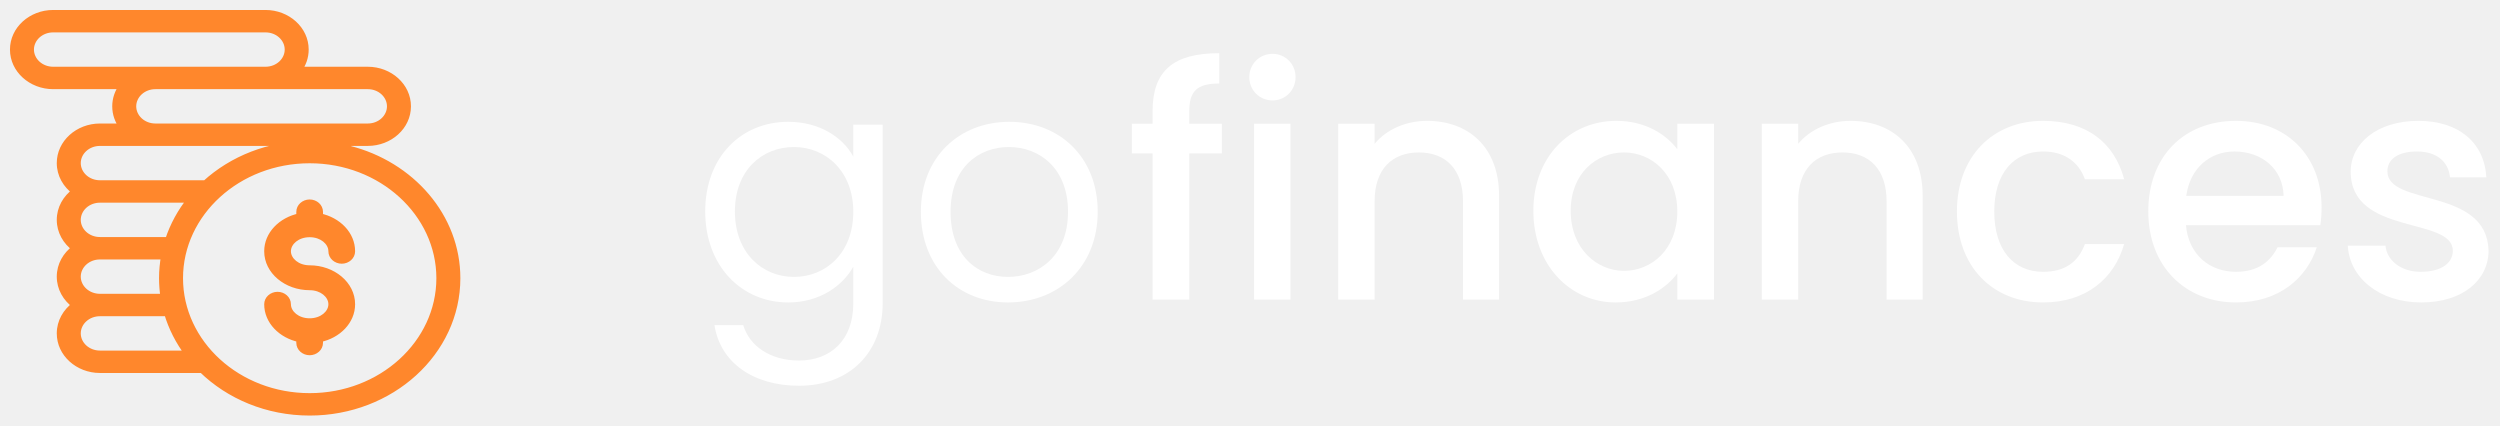
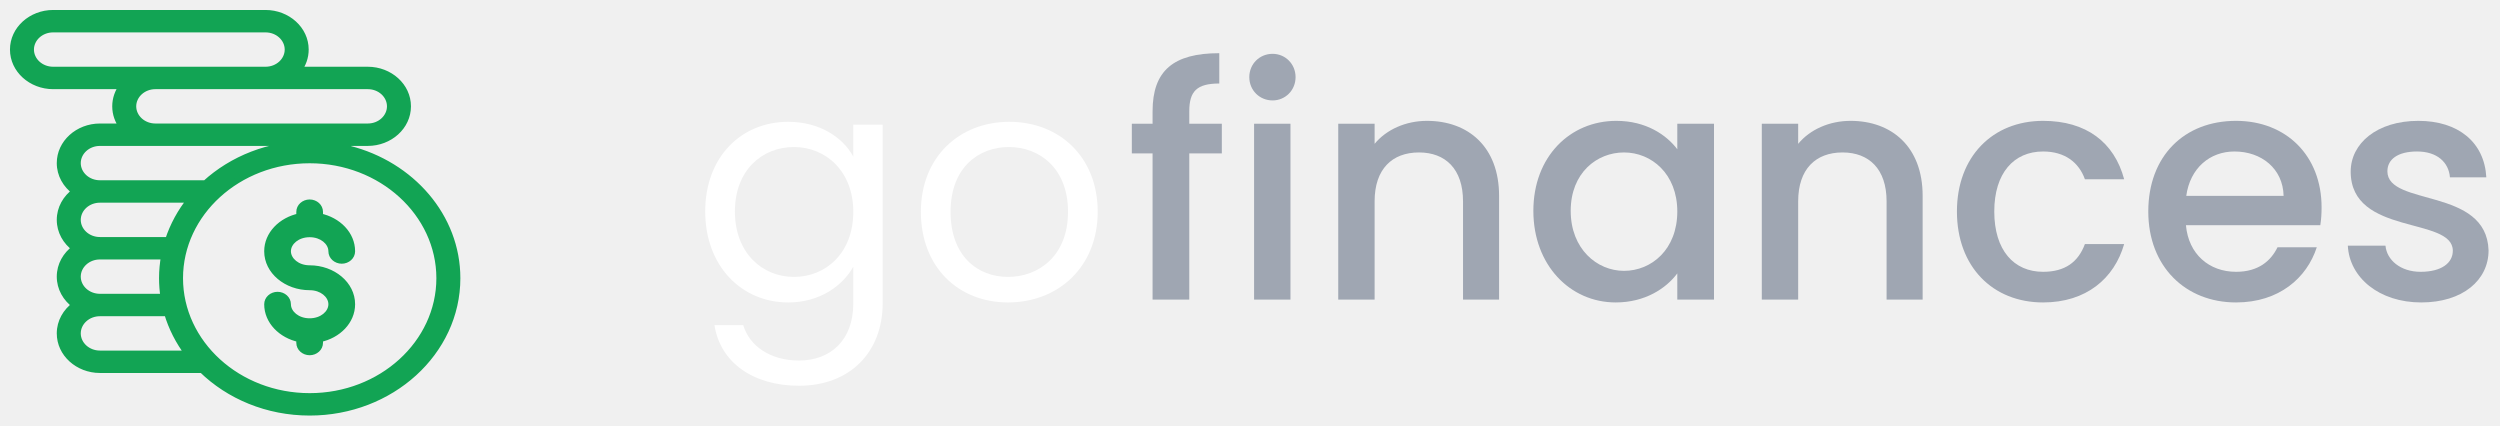
<svg xmlns="http://www.w3.org/2000/svg" width="188" height="32" viewBox="0 0 188 32" fill="none">
-   <path fill-rule="evenodd" clip-rule="evenodd" d="M25.959 10.723C26.072 10.874 26.169 11.036 26.249 11.208C30.926 12.388 34.369 16.296 34.369 20.921C34.369 26.479 29.398 31 23.289 31C20.1 31 17.221 29.767 15.198 27.798H7.517C5.864 27.798 4.519 26.575 4.519 25.071C4.519 24.207 4.963 23.437 5.654 22.937C4.963 22.437 4.519 21.666 4.519 20.802C4.519 19.939 4.963 19.168 5.654 18.668C4.963 18.168 4.519 17.397 4.519 16.534C4.519 15.67 4.963 14.899 5.654 14.399C4.963 13.899 4.519 13.129 4.519 12.265C4.519 10.761 5.864 9.538 7.517 9.538H9.217C8.885 9.099 8.69 8.568 8.69 7.996C8.69 7.424 8.885 6.893 9.217 6.455H3.998C2.345 6.455 1 5.231 1 3.727C1 2.223 2.345 1 3.998 1H19.965C21.618 1 22.963 2.223 22.963 3.727C22.963 4.299 22.768 4.83 22.437 5.269H27.656C29.309 5.269 30.654 6.492 30.654 7.996C30.654 9.5 29.309 10.723 27.656 10.723H25.959ZM29.35 7.996C29.35 7.146 28.59 6.455 27.656 6.455H11.688C10.754 6.455 9.994 7.146 9.994 7.996C9.994 8.846 10.754 9.538 11.688 9.538H23.485H27.656C28.59 9.538 29.35 8.846 29.35 7.996ZM2.303 3.727C2.303 4.577 3.064 5.269 3.998 5.269H19.965C20.9 5.269 21.66 4.577 21.66 3.727C21.66 2.877 20.9 2.186 19.965 2.186H3.998C3.064 2.186 2.303 2.877 2.303 3.727ZM23.485 10.723H7.517C6.583 10.723 5.823 11.415 5.823 12.265C5.823 13.115 6.583 13.806 7.517 13.806H15.449C17.456 11.976 20.23 10.842 23.289 10.842C23.604 10.842 23.916 10.855 24.224 10.878C23.999 10.779 23.747 10.723 23.485 10.723ZM14.335 14.992H7.517C6.583 14.992 5.823 15.684 5.823 16.534C5.823 17.384 6.583 18.075 7.517 18.075H12.66C13.024 16.954 13.595 15.914 14.335 14.992ZM12.361 19.261H7.517C6.583 19.261 5.823 19.952 5.823 20.802C5.823 21.652 6.583 22.344 7.517 22.344H12.321C12.248 21.879 12.21 21.404 12.21 20.921C12.21 20.355 12.262 19.801 12.361 19.261ZM5.823 25.071C5.823 25.921 6.583 26.613 7.517 26.613H14.151C13.45 25.684 12.916 24.645 12.587 23.53H7.517C6.583 23.53 5.823 24.221 5.823 25.071ZM13.513 20.921C13.513 25.825 17.899 29.814 23.289 29.814C28.68 29.814 33.065 25.825 33.065 20.921C33.065 16.017 28.68 12.028 23.289 12.028C17.899 12.028 13.513 16.017 13.513 20.921ZM21.627 18.895C21.627 19.615 22.371 20.201 23.286 20.201C25.033 20.201 26.454 21.403 26.454 22.88C26.454 24.137 25.424 25.194 24.04 25.481V25.778C24.04 26.157 23.703 26.464 23.286 26.464C22.87 26.464 22.532 26.157 22.532 25.778V25.481C21.148 25.194 20.118 24.137 20.118 22.88C20.118 22.501 20.456 22.194 20.873 22.194C21.289 22.194 21.627 22.501 21.627 22.88C21.627 23.6 22.371 24.186 23.286 24.186C24.201 24.186 24.945 23.6 24.945 22.88C24.945 22.159 24.201 21.573 23.286 21.573C21.539 21.573 20.118 20.372 20.118 18.895C20.118 17.637 21.148 16.58 22.532 16.293V15.936C22.532 15.557 22.87 15.25 23.286 15.25C23.703 15.25 24.04 15.557 24.04 15.936V16.293C25.424 16.58 26.454 17.637 26.454 18.895C26.454 19.273 26.116 19.581 25.7 19.581C25.283 19.581 24.945 19.273 24.945 18.895C24.945 18.174 24.201 17.588 23.286 17.588C22.371 17.588 21.627 18.174 21.627 18.895Z" fill="#FF872C" />
-   <path d="M26.249 11.208L26.022 11.312L26.072 11.421L26.187 11.45L26.249 11.208ZM25.959 10.723V10.473H25.458L25.759 10.874L25.959 10.723ZM15.198 27.798L15.372 27.619L15.3 27.548H15.198V27.798ZM5.654 22.937L5.801 23.139L6.081 22.937L5.801 22.734L5.654 22.937ZM5.654 18.668L5.801 18.87L6.081 18.668L5.801 18.465L5.654 18.668ZM5.654 14.399L5.801 14.602L6.081 14.399L5.801 14.197L5.654 14.399ZM9.217 9.538V9.788H9.72L9.416 9.387L9.217 9.538ZM9.217 6.455L9.416 6.605L9.719 6.205H9.217V6.455ZM22.437 5.269L22.237 5.118L21.934 5.519H22.437V5.269ZM15.449 13.806V14.056H15.546L15.617 13.991L15.449 13.806ZM24.224 10.878L24.205 11.127L24.325 10.649L24.224 10.878ZM14.335 14.992L14.53 15.149L14.857 14.742H14.335V14.992ZM12.66 18.075V18.325H12.842L12.898 18.152L12.66 18.075ZM12.361 19.261L12.607 19.306L12.661 19.011H12.361V19.261ZM12.321 22.344V22.594H12.613L12.568 22.305L12.321 22.344ZM14.151 26.613V26.863H14.652L14.35 26.462L14.151 26.613ZM12.587 23.53L12.827 23.459L12.774 23.28H12.587V23.53ZM24.04 25.481L23.99 25.236L23.79 25.278V25.481H24.04ZM22.532 25.481H22.782V25.278L22.583 25.236L22.532 25.481ZM22.532 16.293L22.583 16.538L22.782 16.497V16.293H22.532ZM24.04 16.293H23.79V16.497L23.99 16.538L24.04 16.293ZM26.476 11.103C26.389 10.915 26.282 10.737 26.159 10.573L25.759 10.874C25.862 11.01 25.95 11.157 26.022 11.312L26.476 11.103ZM34.619 20.921C34.619 16.164 31.08 12.169 26.31 10.965L26.187 11.45C30.771 12.607 34.119 16.427 34.119 20.921H34.619ZM23.289 31.25C29.514 31.25 34.619 26.638 34.619 20.921H34.119C34.119 26.319 29.283 30.75 23.289 30.75V31.25ZM15.024 27.977C17.094 29.992 20.035 31.25 23.289 31.25V30.75C20.164 30.75 17.349 29.542 15.372 27.619L15.024 27.977ZM7.517 28.048H15.198V27.548H7.517V28.048ZM4.269 25.071C4.269 26.735 5.749 28.048 7.517 28.048V27.548C5.98 27.548 4.769 26.415 4.769 25.071H4.269ZM5.508 22.734C4.76 23.276 4.269 24.118 4.269 25.071H4.769C4.769 24.297 5.167 23.598 5.801 23.139L5.508 22.734ZM4.269 20.802C4.269 21.756 4.76 22.598 5.508 23.139L5.801 22.734C5.167 22.275 4.769 21.576 4.769 20.802H4.269ZM5.508 18.465C4.76 19.007 4.269 19.849 4.269 20.802H4.769C4.769 20.028 5.167 19.329 5.801 18.87L5.508 18.465ZM4.269 16.534C4.269 17.487 4.76 18.329 5.508 18.87L5.801 18.465C5.167 18.007 4.769 17.308 4.769 16.534H4.269ZM5.508 14.197C4.76 14.738 4.269 15.58 4.269 16.534H4.769C4.769 15.759 5.167 15.06 5.801 14.602L5.508 14.197ZM4.269 12.265C4.269 13.218 4.76 14.06 5.508 14.602L5.801 14.197C5.167 13.738 4.769 13.039 4.769 12.265H4.269ZM7.517 9.288C5.749 9.288 4.269 10.601 4.269 12.265H4.769C4.769 10.921 5.98 9.788 7.517 9.788V9.288ZM9.217 9.288H7.517V9.788H9.217V9.288ZM8.44 7.996C8.44 8.626 8.655 9.209 9.018 9.688L9.416 9.387C9.115 8.988 8.94 8.509 8.94 7.996H8.44ZM9.018 6.304C8.655 6.783 8.44 7.366 8.44 7.996H8.94C8.94 7.483 9.115 7.004 9.416 6.605L9.018 6.304ZM3.998 6.705H9.217V6.205H3.998V6.705ZM0.75 3.727C0.75 5.391 2.23 6.705 3.998 6.705V6.205C2.46 6.205 1.25 5.071 1.25 3.727H0.75ZM3.998 0.75C2.23 0.75 0.75 2.064 0.75 3.727H1.25C1.25 2.383 2.46 1.25 3.998 1.25V0.75ZM19.965 0.75H3.998V1.25H19.965V0.75ZM23.213 3.727C23.213 2.064 21.734 0.75 19.965 0.75V1.25C21.503 1.25 22.713 2.383 22.713 3.727H23.213ZM22.636 5.42C22.998 4.94 23.213 4.357 23.213 3.727H22.713C22.713 4.241 22.539 4.719 22.237 5.118L22.636 5.42ZM27.656 5.019H22.437V5.519H27.656V5.019ZM30.904 7.996C30.904 6.332 29.424 5.019 27.656 5.019V5.519C29.194 5.519 30.404 6.652 30.404 7.996H30.904ZM27.656 10.973C29.424 10.973 30.904 9.66 30.904 7.996H30.404C30.404 9.34 29.194 10.473 27.656 10.473V10.973ZM25.959 10.973H27.656V10.473H25.959V10.973ZM27.656 6.705C28.475 6.705 29.1 7.306 29.1 7.996H29.6C29.6 6.986 28.706 6.205 27.656 6.205V6.705ZM11.688 6.705H27.656V6.205H11.688V6.705ZM10.244 7.996C10.244 7.306 10.869 6.705 11.688 6.705V6.205C10.639 6.205 9.744 6.986 9.744 7.996H10.244ZM11.688 9.288C10.869 9.288 10.244 8.686 10.244 7.996H9.744C9.744 9.006 10.639 9.788 11.688 9.788V9.288ZM23.485 9.288H11.688V9.788H23.485V9.288ZM27.656 9.288H23.485V9.788H27.656V9.288ZM29.1 7.996C29.1 8.686 28.475 9.288 27.656 9.288V9.788C28.706 9.788 29.6 9.006 29.6 7.996H29.1ZM3.998 5.019C3.179 5.019 2.553 4.417 2.553 3.727H2.053C2.053 4.737 2.948 5.519 3.998 5.519V5.019ZM19.965 5.019H3.998V5.519H19.965V5.019ZM21.41 3.727C21.41 4.417 20.785 5.019 19.965 5.019V5.519C21.015 5.519 21.91 4.737 21.91 3.727H21.41ZM19.965 2.436C20.785 2.436 21.41 3.037 21.41 3.727H21.91C21.91 2.718 21.015 1.936 19.965 1.936V2.436ZM3.998 2.436H19.965V1.936H3.998V2.436ZM2.553 3.727C2.553 3.037 3.179 2.436 3.998 2.436V1.936C2.948 1.936 2.053 2.718 2.053 3.727H2.553ZM7.517 10.973H23.485V10.473H7.517V10.973ZM6.073 12.265C6.073 11.575 6.698 10.973 7.517 10.973V10.473C6.468 10.473 5.573 11.255 5.573 12.265H6.073ZM7.517 13.556C6.698 13.556 6.073 12.955 6.073 12.265H5.573C5.573 13.275 6.468 14.056 7.517 14.056V13.556ZM15.449 13.556H7.517V14.056H15.449V13.556ZM23.289 10.592C20.168 10.592 17.334 11.749 15.28 13.622L15.617 13.991C17.578 12.203 20.292 11.092 23.289 11.092V10.592ZM24.243 10.629C23.929 10.605 23.611 10.592 23.289 10.592V11.092C23.598 11.092 23.903 11.104 24.205 11.127L24.243 10.629ZM23.485 10.973C23.712 10.973 23.929 11.021 24.123 11.107L24.325 10.649C24.068 10.536 23.782 10.473 23.485 10.473V10.973ZM7.517 15.242H14.335V14.742H7.517V15.242ZM6.073 16.534C6.073 15.843 6.698 15.242 7.517 15.242V14.742C6.468 14.742 5.573 15.524 5.573 16.534H6.073ZM7.517 17.825C6.698 17.825 6.073 17.224 6.073 16.534H5.573C5.573 17.543 6.468 18.325 7.517 18.325V17.825ZM12.66 17.825H7.517V18.325H12.66V17.825ZM14.14 14.836C13.383 15.78 12.796 16.847 12.422 17.998L12.898 18.152C13.252 17.061 13.809 16.048 14.53 15.149L14.14 14.836ZM7.517 19.511H12.361V19.011H7.517V19.511ZM6.073 20.802C6.073 20.112 6.698 19.511 7.517 19.511V19.011C6.468 19.011 5.573 19.793 5.573 20.802H6.073ZM7.517 22.094C6.698 22.094 6.073 21.492 6.073 20.802H5.573C5.573 21.812 6.468 22.594 7.517 22.594V22.094ZM12.321 22.094H7.517V22.594H12.321V22.094ZM11.96 20.921C11.96 21.417 11.999 21.905 12.074 22.382L12.568 22.305C12.497 21.853 12.46 21.391 12.46 20.921H11.96ZM12.115 19.216C12.014 19.771 11.96 20.34 11.96 20.921H12.46C12.46 20.371 12.511 19.832 12.607 19.306L12.115 19.216ZM7.517 26.363C6.698 26.363 6.073 25.761 6.073 25.071H5.573C5.573 26.081 6.468 26.863 7.517 26.863V26.363ZM14.151 26.363H7.517V26.863H14.151V26.363ZM12.347 23.6C12.685 24.746 13.233 25.812 13.951 26.763L14.35 26.462C13.667 25.557 13.147 24.544 12.827 23.459L12.347 23.6ZM7.517 23.78H12.587V23.28H7.517V23.78ZM6.073 25.071C6.073 24.381 6.698 23.78 7.517 23.78V23.28C6.468 23.28 5.573 24.061 5.573 25.071H6.073ZM23.289 29.564C18.014 29.564 13.763 25.665 13.763 20.921H13.263C13.263 25.985 17.784 30.064 23.289 30.064V29.564ZM32.815 20.921C32.815 25.665 28.564 29.564 23.289 29.564V30.064C28.795 30.064 33.315 25.985 33.315 20.921H32.815ZM23.289 12.278C28.564 12.278 32.815 16.177 32.815 20.921H33.315C33.315 15.857 28.795 11.778 23.289 11.778V12.278ZM13.763 20.921C13.763 16.177 18.014 12.278 23.289 12.278V11.778C17.784 11.778 13.263 15.857 13.263 20.921H13.763ZM23.286 19.951C22.45 19.951 21.877 19.424 21.877 18.895H21.377C21.377 19.805 22.292 20.451 23.286 20.451V19.951ZM26.704 22.88C26.704 21.227 25.13 19.951 23.286 19.951V20.451C24.936 20.451 26.204 21.578 26.204 22.88H26.704ZM24.091 25.726C25.559 25.422 26.704 24.285 26.704 22.88H26.204C26.204 23.989 25.289 24.967 23.99 25.236L24.091 25.726ZM24.29 25.778V25.481H23.79V25.778H24.29ZM23.286 26.714C23.818 26.714 24.29 26.316 24.29 25.778H23.79C23.79 25.997 23.587 26.214 23.286 26.214V26.714ZM22.282 25.778C22.282 26.316 22.754 26.714 23.286 26.714V26.214C22.985 26.214 22.782 25.997 22.782 25.778H22.282ZM22.282 25.481V25.778H22.782V25.481H22.282ZM19.868 22.88C19.868 24.285 21.013 25.422 22.481 25.726L22.583 25.236C21.283 24.967 20.368 23.989 20.368 22.88H19.868ZM20.873 21.944C20.341 21.944 19.868 22.341 19.868 22.88H20.368C20.368 22.661 20.571 22.444 20.873 22.444V21.944ZM21.877 22.88C21.877 22.341 21.404 21.944 20.873 21.944V22.444C21.174 22.444 21.377 22.661 21.377 22.88H21.877ZM23.286 23.936C22.45 23.936 21.877 23.41 21.877 22.88H21.377C21.377 23.791 22.292 24.436 23.286 24.436V23.936ZM24.695 22.88C24.695 23.41 24.122 23.936 23.286 23.936V24.436C24.28 24.436 25.195 23.791 25.195 22.88H24.695ZM23.286 21.823C24.122 21.823 24.695 22.35 24.695 22.88H25.195C25.195 21.969 24.28 21.323 23.286 21.323V21.823ZM19.868 18.895C19.868 20.547 21.442 21.823 23.286 21.823V21.323C21.637 21.323 20.368 20.196 20.368 18.895H19.868ZM22.481 16.048C21.013 16.353 19.868 17.489 19.868 18.895H20.368C20.368 17.785 21.283 16.807 22.583 16.538L22.481 16.048ZM22.282 15.936V16.293H22.782V15.936H22.282ZM23.286 15C22.754 15 22.282 15.397 22.282 15.936H22.782C22.782 15.717 22.985 15.5 23.286 15.5V15ZM24.29 15.936C24.29 15.397 23.818 15 23.286 15V15.5C23.587 15.5 23.79 15.717 23.79 15.936H24.29ZM24.29 16.293V15.936H23.79V16.293H24.29ZM26.704 18.895C26.704 17.489 25.559 16.353 24.091 16.048L23.99 16.538C25.289 16.807 26.204 17.785 26.204 18.895H26.704ZM25.7 19.831C26.232 19.831 26.704 19.433 26.704 18.895H26.204C26.204 19.113 26.001 19.331 25.7 19.331V19.831ZM24.695 18.895C24.695 19.433 25.168 19.831 25.7 19.831V19.331C25.398 19.331 25.195 19.113 25.195 18.895H24.695ZM23.286 17.838C24.122 17.838 24.695 18.364 24.695 18.895H25.195C25.195 17.984 24.28 17.338 23.286 17.338V17.838ZM21.877 18.895C21.877 18.364 22.45 17.838 23.286 17.838V17.338C22.292 17.338 21.377 17.984 21.377 18.895H21.877Z" fill="#FF872C" />
+   <path fill-rule="evenodd" clip-rule="evenodd" d="M25.959 10.723C26.072 10.874 26.169 11.036 26.249 11.208C30.926 12.388 34.369 16.296 34.369 20.921C34.369 26.479 29.398 31 23.289 31C20.1 31 17.221 29.767 15.198 27.798H7.517C5.864 27.798 4.519 26.575 4.519 25.071C4.519 24.207 4.963 23.437 5.654 22.937C4.963 22.437 4.519 21.666 4.519 20.802C4.519 19.939 4.963 19.168 5.654 18.668C4.963 18.168 4.519 17.397 4.519 16.534C4.519 15.67 4.963 14.899 5.654 14.399C4.963 13.899 4.519 13.129 4.519 12.265C4.519 10.761 5.864 9.538 7.517 9.538H9.217C8.885 9.099 8.69 8.568 8.69 7.996C8.69 7.424 8.885 6.893 9.217 6.455H3.998C2.345 6.455 1 5.231 1 3.727C1 2.223 2.345 1 3.998 1H19.965C21.618 1 22.963 2.223 22.963 3.727C22.963 4.299 22.768 4.83 22.437 5.269H27.656C29.309 5.269 30.654 6.492 30.654 7.996C30.654 9.5 29.309 10.723 27.656 10.723H25.959ZM29.35 7.996C29.35 7.146 28.59 6.455 27.656 6.455H11.688C10.754 6.455 9.994 7.146 9.994 7.996C9.994 8.846 10.754 9.538 11.688 9.538H23.485H27.656C28.59 9.538 29.35 8.846 29.35 7.996ZM2.303 3.727C2.303 4.577 3.064 5.269 3.998 5.269H19.965C20.9 5.269 21.66 4.577 21.66 3.727C21.66 2.877 20.9 2.186 19.965 2.186H3.998C3.064 2.186 2.303 2.877 2.303 3.727ZM23.485 10.723H7.517C6.583 10.723 5.823 11.415 5.823 12.265C5.823 13.115 6.583 13.806 7.517 13.806H15.449C17.456 11.976 20.23 10.842 23.289 10.842C23.604 10.842 23.916 10.855 24.224 10.878C23.999 10.779 23.747 10.723 23.485 10.723ZM14.335 14.992H7.517C6.583 14.992 5.823 15.684 5.823 16.534C5.823 17.384 6.583 18.075 7.517 18.075H12.66C13.024 16.954 13.595 15.914 14.335 14.992ZM12.361 19.261H7.517C6.583 19.261 5.823 19.952 5.823 20.802C5.823 21.652 6.583 22.344 7.517 22.344H12.321C12.248 21.879 12.21 21.404 12.21 20.921C12.21 20.355 12.262 19.801 12.361 19.261ZM5.823 25.071C5.823 25.921 6.583 26.613 7.517 26.613H14.151C13.45 25.684 12.916 24.645 12.587 23.53H7.517C6.583 23.53 5.823 24.221 5.823 25.071ZM13.513 20.921C13.513 25.825 17.899 29.814 23.289 29.814C28.68 29.814 33.065 25.825 33.065 20.921C33.065 16.017 28.68 12.028 23.289 12.028C17.899 12.028 13.513 16.017 13.513 20.921ZM21.627 18.895C21.627 19.615 22.371 20.201 23.286 20.201C25.033 20.201 26.454 21.403 26.454 22.88C26.454 24.137 25.424 25.194 24.04 25.481V25.778C24.04 26.157 23.703 26.464 23.286 26.464C22.87 26.464 22.532 26.157 22.532 25.778V25.481C21.148 25.194 20.118 24.137 20.118 22.88C20.118 22.501 20.456 22.194 20.873 22.194C21.289 22.194 21.627 22.501 21.627 22.88C21.627 23.6 22.371 24.186 23.286 24.186C24.201 24.186 24.945 23.6 24.945 22.88C24.945 22.159 24.201 21.573 23.286 21.573C21.539 21.573 20.118 20.372 20.118 18.895C20.118 17.637 21.148 16.58 22.532 16.293V15.936C22.532 15.557 22.87 15.25 23.286 15.25C23.703 15.25 24.04 15.557 24.04 15.936V16.293C25.424 16.58 26.454 17.637 26.454 18.895C26.454 19.273 26.116 19.581 25.7 19.581C25.283 19.581 24.945 19.273 24.945 18.895C24.945 18.174 24.201 17.588 23.286 17.588C22.371 17.588 21.627 18.174 21.627 18.895Z" fill="#12A454" />
+   <path d="M26.249 11.208L26.022 11.312L26.072 11.421L26.187 11.45L26.249 11.208ZM25.959 10.723V10.473H25.458L25.759 10.874L25.959 10.723ZM15.198 27.798L15.372 27.619L15.3 27.548H15.198V27.798ZM5.654 22.937L5.801 23.139L6.081 22.937L5.801 22.734L5.654 22.937ZM5.654 18.668L5.801 18.87L6.081 18.668L5.801 18.465L5.654 18.668ZM5.654 14.399L5.801 14.602L6.081 14.399L5.801 14.197L5.654 14.399ZM9.217 9.538V9.788H9.72L9.416 9.387L9.217 9.538ZM9.217 6.455L9.416 6.605L9.719 6.205H9.217V6.455ZM22.437 5.269L22.237 5.118L21.934 5.519H22.437V5.269ZM15.449 13.806V14.056H15.546L15.617 13.991L15.449 13.806ZM24.224 10.878L24.205 11.127L24.325 10.649L24.224 10.878ZM14.335 14.992L14.53 15.149L14.857 14.742H14.335V14.992ZM12.66 18.075V18.325H12.842L12.898 18.152L12.66 18.075ZM12.361 19.261L12.607 19.306L12.661 19.011H12.361V19.261ZM12.321 22.344V22.594H12.613L12.568 22.305L12.321 22.344ZM14.151 26.613V26.863H14.652L14.35 26.462L14.151 26.613ZM12.587 23.53L12.827 23.459L12.774 23.28H12.587V23.53ZM24.04 25.481L23.99 25.236L23.79 25.278V25.481H24.04ZM22.532 25.481H22.782V25.278L22.583 25.236L22.532 25.481ZM22.532 16.293L22.583 16.538L22.782 16.497V16.293H22.532ZM24.04 16.293H23.79V16.497L23.99 16.538L24.04 16.293ZM26.476 11.103C26.389 10.915 26.282 10.737 26.159 10.573L25.759 10.874C25.862 11.01 25.95 11.157 26.022 11.312L26.476 11.103ZM34.619 20.921C34.619 16.164 31.08 12.169 26.31 10.965L26.187 11.45C30.771 12.607 34.119 16.427 34.119 20.921H34.619ZM23.289 31.25C29.514 31.25 34.619 26.638 34.619 20.921H34.119C34.119 26.319 29.283 30.75 23.289 30.75V31.25ZM15.024 27.977C17.094 29.992 20.035 31.25 23.289 31.25V30.75C20.164 30.75 17.349 29.542 15.372 27.619L15.024 27.977ZM7.517 28.048H15.198V27.548H7.517V28.048ZM4.269 25.071C4.269 26.735 5.749 28.048 7.517 28.048V27.548C5.98 27.548 4.769 26.415 4.769 25.071H4.269ZM5.508 22.734C4.76 23.276 4.269 24.118 4.269 25.071H4.769C4.769 24.297 5.167 23.598 5.801 23.139L5.508 22.734ZM4.269 20.802C4.269 21.756 4.76 22.598 5.508 23.139L5.801 22.734C5.167 22.275 4.769 21.576 4.769 20.802H4.269ZM5.508 18.465C4.76 19.007 4.269 19.849 4.269 20.802H4.769C4.769 20.028 5.167 19.329 5.801 18.87L5.508 18.465ZM4.269 16.534C4.269 17.487 4.76 18.329 5.508 18.87L5.801 18.465C5.167 18.007 4.769 17.308 4.769 16.534H4.269ZM5.508 14.197C4.76 14.738 4.269 15.58 4.269 16.534H4.769C4.769 15.759 5.167 15.06 5.801 14.602L5.508 14.197ZM4.269 12.265C4.269 13.218 4.76 14.06 5.508 14.602L5.801 14.197C5.167 13.738 4.769 13.039 4.769 12.265H4.269ZM7.517 9.288C5.749 9.288 4.269 10.601 4.269 12.265H4.769C4.769 10.921 5.98 9.788 7.517 9.788V9.288ZM9.217 9.288H7.517V9.788H9.217V9.288ZM8.44 7.996C8.44 8.626 8.655 9.209 9.018 9.688L9.416 9.387C9.115 8.988 8.94 8.509 8.94 7.996H8.44ZM9.018 6.304C8.655 6.783 8.44 7.366 8.44 7.996H8.94C8.94 7.483 9.115 7.004 9.416 6.605L9.018 6.304ZM3.998 6.705H9.217V6.205H3.998V6.705ZM0.75 3.727C0.75 5.391 2.23 6.705 3.998 6.705V6.205C2.46 6.205 1.25 5.071 1.25 3.727H0.75ZM3.998 0.75C2.23 0.75 0.75 2.064 0.75 3.727H1.25C1.25 2.383 2.46 1.25 3.998 1.25V0.75ZM19.965 0.75H3.998V1.25H19.965V0.75ZM23.213 3.727C23.213 2.064 21.734 0.75 19.965 0.75V1.25C21.503 1.25 22.713 2.383 22.713 3.727H23.213ZM22.636 5.42C22.998 4.94 23.213 4.357 23.213 3.727H22.713C22.713 4.241 22.539 4.719 22.237 5.118L22.636 5.42ZM27.656 5.019H22.437V5.519H27.656V5.019ZM30.904 7.996C30.904 6.332 29.424 5.019 27.656 5.019V5.519C29.194 5.519 30.404 6.652 30.404 7.996H30.904ZM27.656 10.973C29.424 10.973 30.904 9.66 30.904 7.996H30.404C30.404 9.34 29.194 10.473 27.656 10.473V10.973ZM25.959 10.973H27.656V10.473H25.959V10.973ZM27.656 6.705C28.475 6.705 29.1 7.306 29.1 7.996H29.6C29.6 6.986 28.706 6.205 27.656 6.205V6.705ZM11.688 6.705H27.656V6.205H11.688V6.705ZM10.244 7.996C10.244 7.306 10.869 6.705 11.688 6.705V6.205C10.639 6.205 9.744 6.986 9.744 7.996H10.244ZM11.688 9.288C10.869 9.288 10.244 8.686 10.244 7.996H9.744C9.744 9.006 10.639 9.788 11.688 9.788V9.288ZM23.485 9.288H11.688V9.788H23.485V9.288ZM27.656 9.288H23.485V9.788H27.656V9.288ZM29.1 7.996C29.1 8.686 28.475 9.288 27.656 9.288V9.788C28.706 9.788 29.6 9.006 29.6 7.996H29.1ZM3.998 5.019C3.179 5.019 2.553 4.417 2.553 3.727H2.053C2.053 4.737 2.948 5.519 3.998 5.519V5.019ZM19.965 5.019H3.998V5.519H19.965V5.019ZM21.41 3.727C21.41 4.417 20.785 5.019 19.965 5.019V5.519C21.015 5.519 21.91 4.737 21.91 3.727H21.41ZM19.965 2.436C20.785 2.436 21.41 3.037 21.41 3.727H21.91C21.91 2.718 21.015 1.936 19.965 1.936V2.436ZM3.998 2.436H19.965V1.936H3.998V2.436ZM2.553 3.727C2.553 3.037 3.179 2.436 3.998 2.436V1.936C2.948 1.936 2.053 2.718 2.053 3.727H2.553ZM7.517 10.973H23.485V10.473H7.517V10.973ZM6.073 12.265C6.073 11.575 6.698 10.973 7.517 10.973V10.473C6.468 10.473 5.573 11.255 5.573 12.265H6.073ZM7.517 13.556C6.698 13.556 6.073 12.955 6.073 12.265H5.573C5.573 13.275 6.468 14.056 7.517 14.056V13.556ZM15.449 13.556H7.517V14.056H15.449V13.556ZM23.289 10.592C20.168 10.592 17.334 11.749 15.28 13.622L15.617 13.991C17.578 12.203 20.292 11.092 23.289 11.092V10.592ZM24.243 10.629C23.929 10.605 23.611 10.592 23.289 10.592V11.092C23.598 11.092 23.903 11.104 24.205 11.127L24.243 10.629ZM23.485 10.973C23.712 10.973 23.929 11.021 24.123 11.107L24.325 10.649C24.068 10.536 23.782 10.473 23.485 10.473V10.973ZM7.517 15.242H14.335V14.742H7.517V15.242ZM6.073 16.534C6.073 15.843 6.698 15.242 7.517 15.242V14.742C6.468 14.742 5.573 15.524 5.573 16.534H6.073ZM7.517 17.825C6.698 17.825 6.073 17.224 6.073 16.534H5.573C5.573 17.543 6.468 18.325 7.517 18.325V17.825ZM12.66 17.825H7.517V18.325H12.66V17.825ZM14.14 14.836C13.383 15.78 12.796 16.847 12.422 17.998L12.898 18.152C13.252 17.061 13.809 16.048 14.53 15.149L14.14 14.836ZM7.517 19.511H12.361V19.011H7.517V19.511ZM6.073 20.802C6.073 20.112 6.698 19.511 7.517 19.511V19.011C6.468 19.011 5.573 19.793 5.573 20.802H6.073ZM7.517 22.094C6.698 22.094 6.073 21.492 6.073 20.802H5.573C5.573 21.812 6.468 22.594 7.517 22.594V22.094ZM12.321 22.094H7.517V22.594H12.321V22.094ZM11.96 20.921C11.96 21.417 11.999 21.905 12.074 22.382L12.568 22.305C12.497 21.853 12.46 21.391 12.46 20.921H11.96ZM12.115 19.216C12.014 19.771 11.96 20.34 11.96 20.921H12.46C12.46 20.371 12.511 19.832 12.607 19.306L12.115 19.216ZM7.517 26.363C6.698 26.363 6.073 25.761 6.073 25.071H5.573C5.573 26.081 6.468 26.863 7.517 26.863V26.363ZM14.151 26.363H7.517V26.863H14.151V26.363ZM12.347 23.6C12.685 24.746 13.233 25.812 13.951 26.763L14.35 26.462C13.667 25.557 13.147 24.544 12.827 23.459L12.347 23.6ZM7.517 23.78H12.587V23.28H7.517V23.78ZM6.073 25.071C6.073 24.381 6.698 23.78 7.517 23.78V23.28C6.468 23.28 5.573 24.061 5.573 25.071H6.073ZM23.289 29.564C18.014 29.564 13.763 25.665 13.763 20.921H13.263C13.263 25.985 17.784 30.064 23.289 30.064V29.564ZM32.815 20.921C32.815 25.665 28.564 29.564 23.289 29.564V30.064C28.795 30.064 33.315 25.985 33.315 20.921H32.815ZM23.289 12.278C28.564 12.278 32.815 16.177 32.815 20.921H33.315C33.315 15.857 28.795 11.778 23.289 11.778V12.278ZM13.763 20.921C13.763 16.177 18.014 12.278 23.289 12.278V11.778C17.784 11.778 13.263 15.857 13.263 20.921H13.763ZM23.286 19.951C22.45 19.951 21.877 19.424 21.877 18.895H21.377C21.377 19.805 22.292 20.451 23.286 20.451V19.951ZM26.704 22.88C26.704 21.227 25.13 19.951 23.286 19.951V20.451C24.936 20.451 26.204 21.578 26.204 22.88H26.704ZM24.091 25.726C25.559 25.422 26.704 24.285 26.704 22.88H26.204C26.204 23.989 25.289 24.967 23.99 25.236L24.091 25.726ZM24.29 25.778V25.481H23.79V25.778H24.29ZM23.286 26.714C23.818 26.714 24.29 26.316 24.29 25.778H23.79C23.79 25.997 23.587 26.214 23.286 26.214V26.714ZM22.282 25.778C22.282 26.316 22.754 26.714 23.286 26.714V26.214C22.985 26.214 22.782 25.997 22.782 25.778H22.282ZM22.282 25.481V25.778H22.782V25.481H22.282ZM19.868 22.88C19.868 24.285 21.013 25.422 22.481 25.726L22.583 25.236C21.283 24.967 20.368 23.989 20.368 22.88H19.868ZM20.873 21.944C20.341 21.944 19.868 22.341 19.868 22.88H20.368C20.368 22.661 20.571 22.444 20.873 22.444V21.944ZM21.877 22.88C21.877 22.341 21.404 21.944 20.873 21.944V22.444C21.174 22.444 21.377 22.661 21.377 22.88H21.877ZM23.286 23.936C22.45 23.936 21.877 23.41 21.877 22.88H21.377C21.377 23.791 22.292 24.436 23.286 24.436V23.936ZM24.695 22.88C24.695 23.41 24.122 23.936 23.286 23.936V24.436C24.28 24.436 25.195 23.791 25.195 22.88H24.695ZM23.286 21.823C24.122 21.823 24.695 22.35 24.695 22.88H25.195C25.195 21.969 24.28 21.323 23.286 21.323V21.823ZM19.868 18.895C19.868 20.547 21.442 21.823 23.286 21.823V21.323C21.637 21.323 20.368 20.196 20.368 18.895H19.868ZM22.481 16.048C21.013 16.353 19.868 17.489 19.868 18.895H20.368C20.368 17.785 21.283 16.807 22.583 16.538L22.481 16.048ZM22.282 15.936V16.293H22.782V15.936H22.282ZM23.286 15C22.754 15 22.282 15.397 22.282 15.936H22.782C22.782 15.717 22.985 15.5 23.286 15.5V15ZM24.29 15.936C24.29 15.397 23.818 15 23.286 15V15.5C23.587 15.5 23.79 15.717 23.79 15.936H24.29ZM24.29 16.293V15.936H23.79V16.293H24.29ZM26.704 18.895C26.704 17.489 25.559 16.353 24.091 16.048L23.99 16.538C25.289 16.807 26.204 17.785 26.204 18.895H26.704ZM25.7 19.831C26.232 19.831 26.704 19.433 26.704 18.895H26.204C26.204 19.113 26.001 19.331 25.7 19.331V19.831ZM24.695 18.895C24.695 19.433 25.168 19.831 25.7 19.831V19.331C25.398 19.331 25.195 19.113 25.195 18.895H24.695ZM23.286 17.838C24.122 17.838 24.695 18.364 24.695 18.895H25.195C25.195 17.984 24.28 17.338 23.286 17.338V17.838ZM21.877 18.895C21.877 18.364 22.45 17.838 23.286 17.838V17.338C22.292 17.338 21.377 17.984 21.377 18.895H21.877Z" fill="#12A454" />
  <path d="M53.032 15.904C53.032 19.984 55.744 22.744 59.272 22.744C61.672 22.744 63.376 21.472 64.168 20.056V22.816C64.168 25.624 62.416 27.112 60.088 27.112C57.928 27.112 56.368 26.032 55.888 24.448H53.728C54.16 27.256 56.632 29.008 60.088 29.008C63.952 29.008 66.376 26.44 66.376 22.816V9.376H64.168V11.776C63.4 10.36 61.672 9.16 59.272 9.16C55.744 9.16 53.032 11.8 53.032 15.904ZM64.168 15.928C64.168 19.024 62.104 20.824 59.704 20.824C57.304 20.824 55.264 19 55.264 15.904C55.264 12.808 57.304 11.056 59.704 11.056C62.104 11.056 64.168 12.88 64.168 15.928Z" fill="white" />
  <path d="M82.547 15.928C82.547 11.776 79.643 9.16 75.899 9.16C72.179 9.16 69.251 11.776 69.251 15.928C69.251 20.104 72.083 22.744 75.803 22.744C79.547 22.744 82.547 20.104 82.547 15.928ZM71.483 15.928C71.483 12.616 73.571 11.056 75.875 11.056C78.131 11.056 80.315 12.616 80.315 15.928C80.315 19.264 78.083 20.824 75.803 20.824C73.523 20.824 71.483 19.264 71.483 15.928Z" fill="white" />
-   <path d="M86.674 22.528H89.434V11.536H91.882V9.304H89.434V8.368C89.434 6.856 90.01 6.28 91.69 6.28V4C88.234 4 86.674 5.32 86.674 8.368V9.304H85.114V11.536H86.674V22.528Z" fill="white" />
-   <path d="M94.307 22.528H97.043V9.304H94.307V22.528ZM95.699 7.552C96.659 7.552 97.427 6.784 97.427 5.8C97.427 4.816 96.659 4.048 95.699 4.048C94.715 4.048 93.947 4.816 93.947 5.8C93.947 6.784 94.715 7.552 95.699 7.552Z" fill="white" />
-   <path d="M110.019 22.528H112.731V14.728C112.731 11.032 110.403 9.088 107.307 9.088C105.723 9.088 104.259 9.736 103.371 10.816V9.304H100.635V22.528H103.371V15.136C103.371 12.712 104.691 11.464 106.707 11.464C108.699 11.464 110.019 12.712 110.019 15.136V22.528Z" fill="white" />
-   <path d="M115.309 15.856C115.309 19.936 118.069 22.744 121.501 22.744C123.709 22.744 125.293 21.688 126.133 20.56V22.528H128.893V9.304H126.133V11.224C125.317 10.144 123.781 9.088 121.549 9.088C118.069 9.088 115.309 11.776 115.309 15.856ZM126.133 15.904C126.133 18.76 124.189 20.368 122.125 20.368C120.085 20.368 118.117 18.712 118.117 15.856C118.117 13 120.085 11.464 122.125 11.464C124.189 11.464 126.133 13.072 126.133 15.904Z" fill="white" />
-   <path d="M141.871 22.528H144.583V14.728C144.583 11.032 142.255 9.088 139.159 9.088C137.575 9.088 136.111 9.736 135.223 10.816V9.304H132.487V22.528H135.223V15.136C135.223 12.712 136.543 11.464 138.559 11.464C140.551 11.464 141.871 12.712 141.871 15.136V22.528Z" fill="white" />
-   <path d="M147.161 15.904C147.161 20.056 149.849 22.744 153.641 22.744C156.881 22.744 158.993 20.944 159.737 18.352H156.785C156.281 19.72 155.273 20.44 153.641 20.44C151.433 20.44 149.969 18.808 149.969 15.904C149.969 13.024 151.433 11.392 153.641 11.392C155.273 11.392 156.329 12.208 156.785 13.48H159.737C158.993 10.696 156.881 9.088 153.641 9.088C149.849 9.088 147.161 11.776 147.161 15.904Z" fill="white" />
-   <path d="M168.031 11.392C170.071 11.392 171.679 12.688 171.727 14.728H164.407C164.695 12.64 166.183 11.392 168.031 11.392ZM174.223 18.592H171.271C170.767 19.624 169.831 20.44 168.151 20.44C166.135 20.44 164.575 19.12 164.383 16.936H174.487C174.559 16.48 174.583 16.048 174.583 15.592C174.583 11.704 171.919 9.088 168.151 9.088C164.239 9.088 161.551 11.752 161.551 15.904C161.551 20.056 164.359 22.744 168.151 22.744C171.391 22.744 173.479 20.896 174.223 18.592Z" fill="white" />
-   <path d="M187.14 18.832C186.996 14.056 179.532 15.544 179.532 12.88C179.532 11.992 180.3 11.392 181.764 11.392C183.252 11.392 184.14 12.184 184.236 13.336H186.972C186.828 10.696 184.86 9.088 181.86 9.088C178.74 9.088 176.772 10.792 176.772 12.904C176.772 17.752 184.452 16.264 184.452 18.856C184.452 19.768 183.612 20.44 182.028 20.44C180.516 20.44 179.484 19.552 179.388 18.472H176.556C176.676 20.872 178.908 22.744 182.076 22.744C185.196 22.744 187.14 21.064 187.14 18.832Z" fill="white" />
+   <path d="M86.674 22.528H89.434V11.536H91.882V9.304H89.434V8.368C89.434 6.856 90.01 6.28 91.69 6.28V4C88.234 4 86.674 5.32 86.674 8.368V9.304H85.114V11.536H86.674V22.528Z" fill="#9FA6B2" />
+   <path d="M94.307 22.528H97.043V9.304H94.307V22.528ZM95.699 7.552C96.659 7.552 97.427 6.784 97.427 5.8C97.427 4.816 96.659 4.048 95.699 4.048C94.715 4.048 93.947 4.816 93.947 5.8C93.947 6.784 94.715 7.552 95.699 7.552Z" fill="#9FA6B2" />
+   <path d="M110.019 22.528H112.731V14.728C112.731 11.032 110.403 9.088 107.307 9.088C105.723 9.088 104.259 9.736 103.371 10.816V9.304H100.635V22.528H103.371V15.136C103.371 12.712 104.691 11.464 106.707 11.464C108.699 11.464 110.019 12.712 110.019 15.136V22.528Z" fill="#9FA6B2" />
+   <path d="M115.309 15.856C115.309 19.936 118.069 22.744 121.501 22.744C123.709 22.744 125.293 21.688 126.133 20.56V22.528H128.893V9.304H126.133V11.224C125.317 10.144 123.781 9.088 121.549 9.088C118.069 9.088 115.309 11.776 115.309 15.856ZM126.133 15.904C126.133 18.76 124.189 20.368 122.125 20.368C120.085 20.368 118.117 18.712 118.117 15.856C118.117 13 120.085 11.464 122.125 11.464C124.189 11.464 126.133 13.072 126.133 15.904Z" fill="#9FA6B2" />
+   <path d="M141.871 22.528H144.583V14.728C144.583 11.032 142.255 9.088 139.159 9.088C137.575 9.088 136.111 9.736 135.223 10.816V9.304H132.487V22.528H135.223V15.136C135.223 12.712 136.543 11.464 138.559 11.464C140.551 11.464 141.871 12.712 141.871 15.136V22.528Z" fill="#9FA6B2" />
+   <path d="M147.161 15.904C147.161 20.056 149.849 22.744 153.641 22.744C156.881 22.744 158.993 20.944 159.737 18.352H156.785C156.281 19.72 155.273 20.44 153.641 20.44C151.433 20.44 149.969 18.808 149.969 15.904C149.969 13.024 151.433 11.392 153.641 11.392C155.273 11.392 156.329 12.208 156.785 13.48H159.737C158.993 10.696 156.881 9.088 153.641 9.088C149.849 9.088 147.161 11.776 147.161 15.904Z" fill="#9FA6B2" />
+   <path d="M168.031 11.392C170.071 11.392 171.679 12.688 171.727 14.728H164.407C164.695 12.64 166.183 11.392 168.031 11.392ZM174.223 18.592H171.271C170.767 19.624 169.831 20.44 168.151 20.44C166.135 20.44 164.575 19.12 164.383 16.936H174.487C174.559 16.48 174.583 16.048 174.583 15.592C174.583 11.704 171.919 9.088 168.151 9.088C164.239 9.088 161.551 11.752 161.551 15.904C161.551 20.056 164.359 22.744 168.151 22.744C171.391 22.744 173.479 20.896 174.223 18.592Z" fill="#9FA6B2" />
+   <path d="M187.14 18.832C186.996 14.056 179.532 15.544 179.532 12.88C179.532 11.992 180.3 11.392 181.764 11.392C183.252 11.392 184.14 12.184 184.236 13.336H186.972C186.828 10.696 184.86 9.088 181.86 9.088C178.74 9.088 176.772 10.792 176.772 12.904C176.772 17.752 184.452 16.264 184.452 18.856C184.452 19.768 183.612 20.44 182.028 20.44C180.516 20.44 179.484 19.552 179.388 18.472H176.556C176.676 20.872 178.908 22.744 182.076 22.744C185.196 22.744 187.14 21.064 187.14 18.832Z" fill="#9FA6B2" />
</svg>
